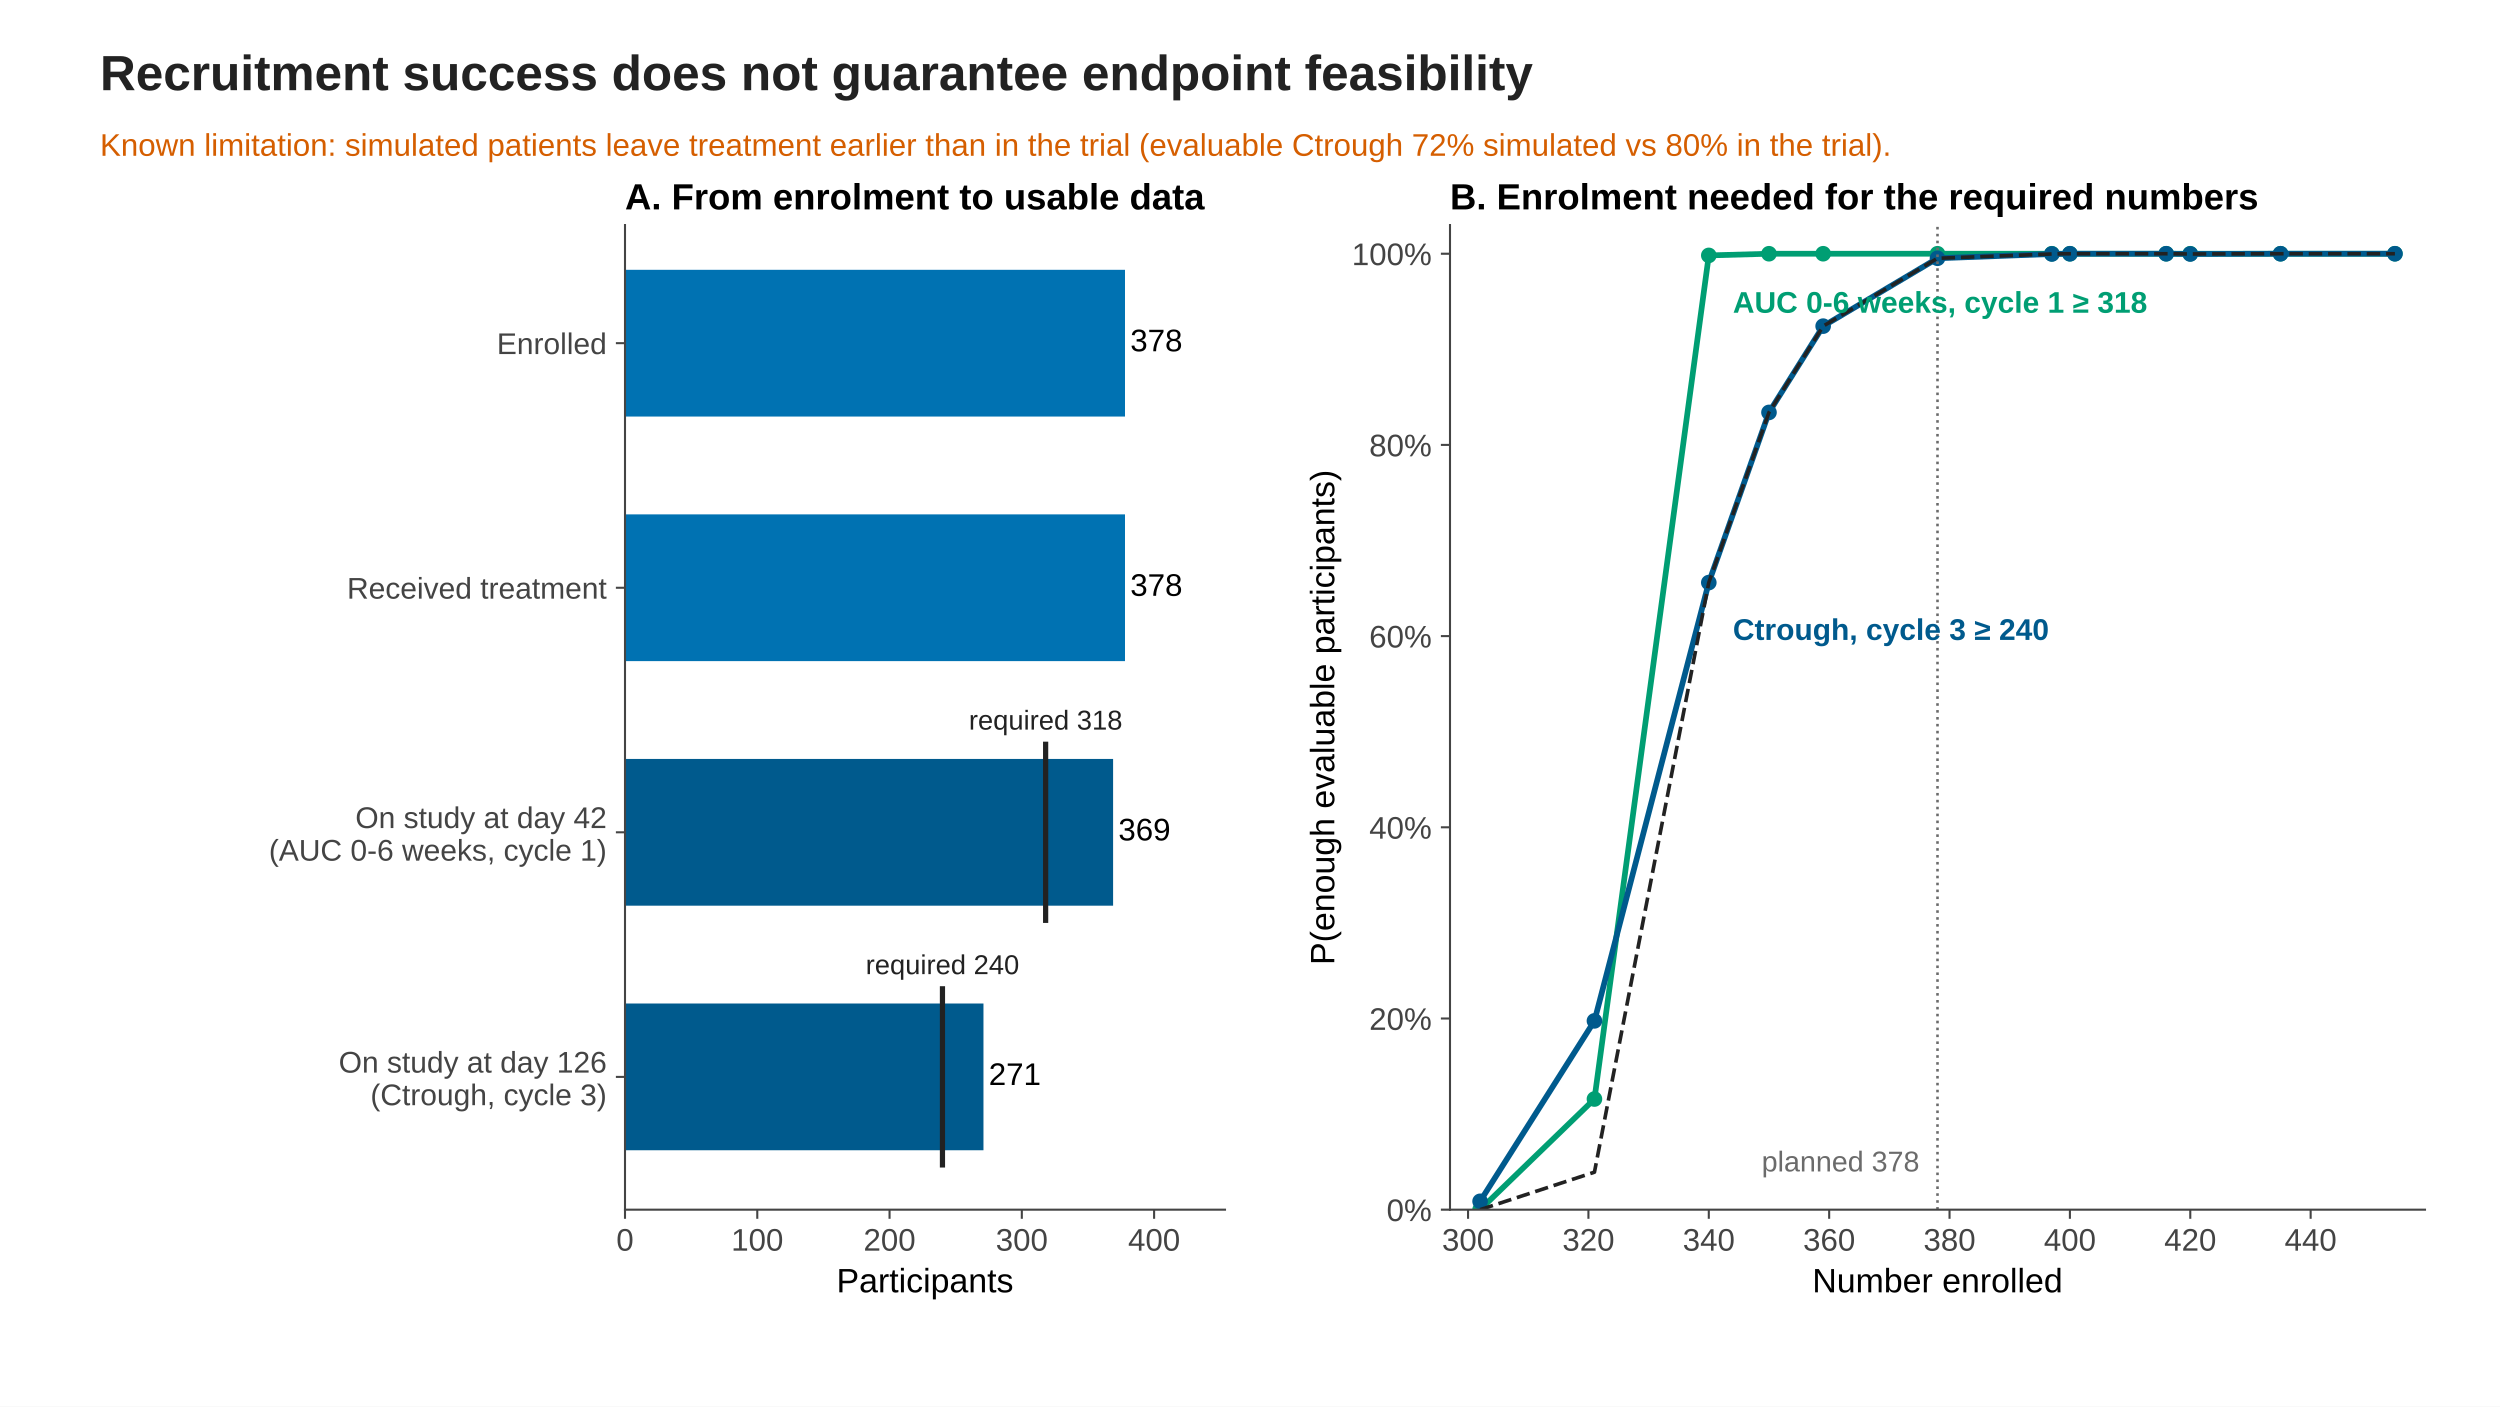
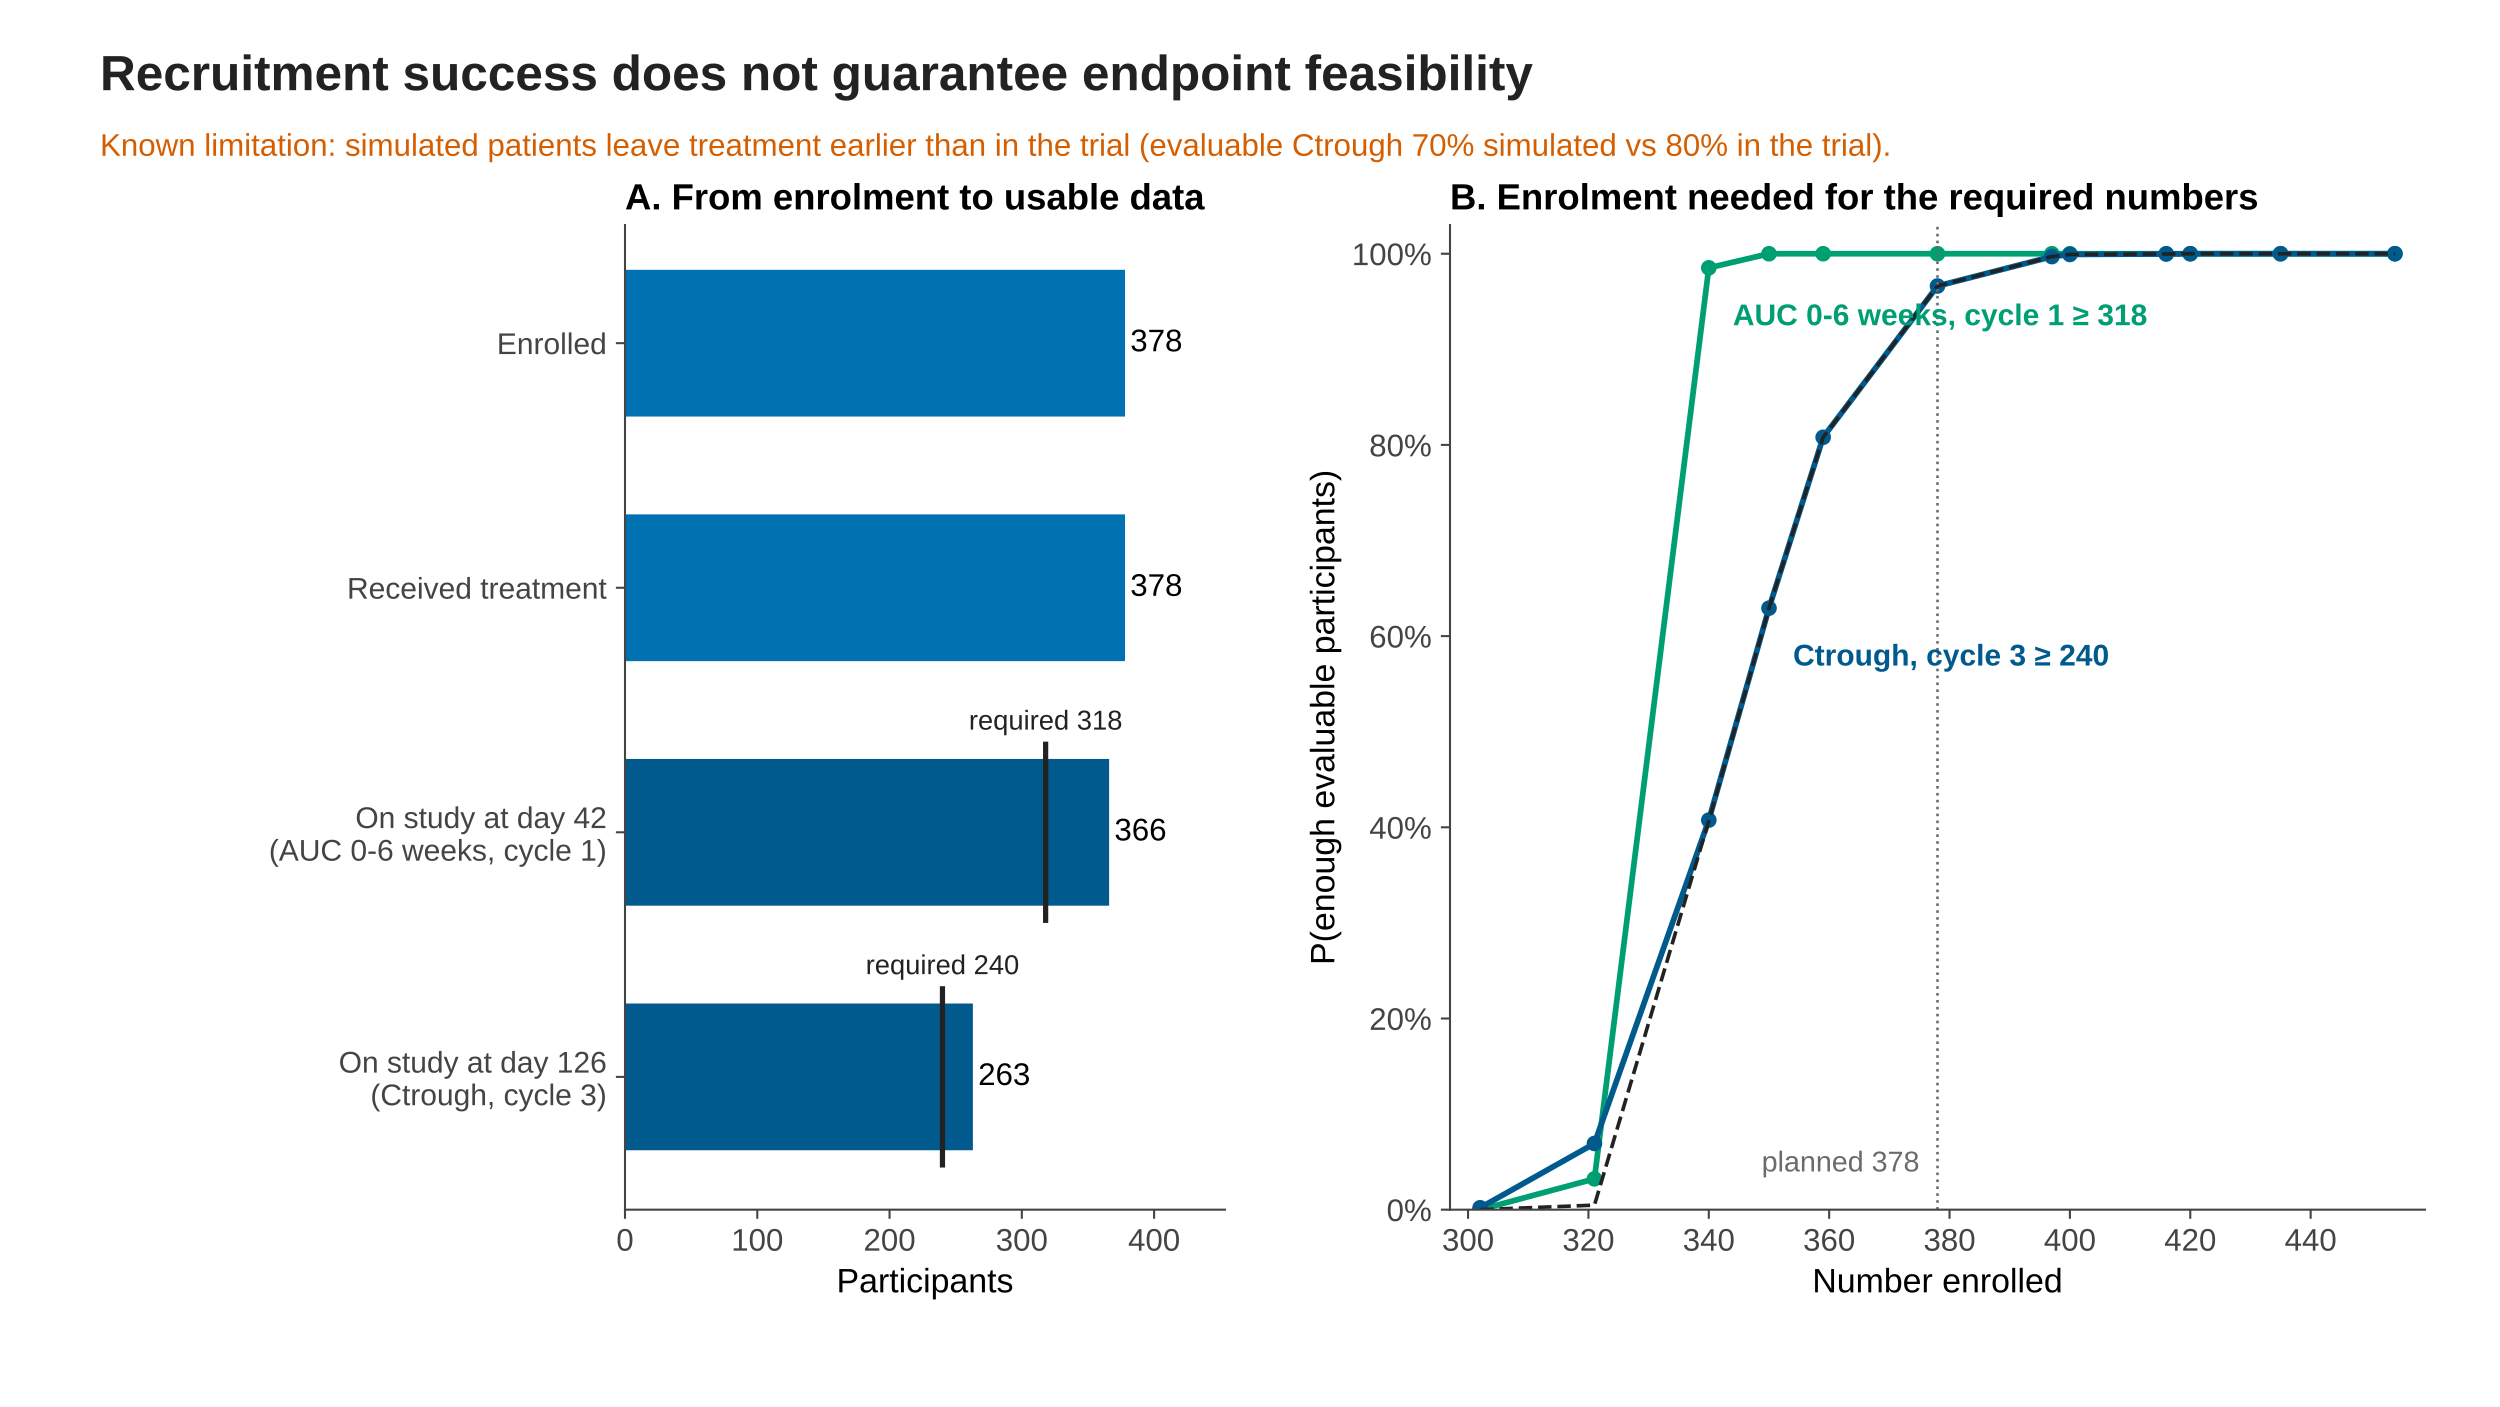
<svg xmlns="http://www.w3.org/2000/svg" xmlns:xlink="http://www.w3.org/1999/xlink" width="959.76pt" height="540pt" viewBox="0 0 959.76 540" version="1.1">
  <defs>
    <style type="text/css">*{stroke-linejoin: round; stroke-linecap: butt}</style>
  </defs>
  <g id="figure_1">
    <g id="patch_1">
      <path d="M 0 540  L 959.76 540  L 959.76 0  L 0 0  z " style="fill: #ffffff" />
    </g>
    <g id="axes_1">
      <g id="patch_2">
        <path d="M 239.94 464.4  L 470.282 464.4  L 470.282 86.4  L 239.94 86.4  z " style="fill: #ffffff" />
      </g>
      <g id="patch_3">
-         <path d="M 239.94 159.916  L 431.892 159.916  L 431.892 103.582  L 239.94 103.582  z " clip-path="url(#pf78d6e358f)" style="fill: #0072b2" />
+         <path d="M 239.94 159.916  L 431.892 159.916  L 431.892 103.582  L 239.94 103.582  z " clip-path="url(#p81a241fbed)" style="fill: #0072b2" />
      </g>
      <g id="patch_4">
-         <path d="M 239.94 253.805  L 431.892 253.805  L 431.892 197.472  L 239.94 197.472  z " clip-path="url(#pf78d6e358f)" style="fill: #0072b2" />
+         <path d="M 239.94 253.805  L 431.892 253.805  L 431.892 197.472  L 239.94 197.472  z " clip-path="url(#p81a241fbed)" style="fill: #0072b2" />
      </g>
      <g id="patch_5">
-         <path d="M 239.94 347.695  L 427.322 347.695  L 427.322 291.361  L 239.94 291.361  z " clip-path="url(#pf78d6e358f)" style="fill: #005a8d" />
+         <path d="M 239.94 347.695  L 425.798 347.695  L 425.798 291.361  L 239.94 291.361  z " clip-path="url(#p81a241fbed)" style="fill: #005a8d" />
      </g>
      <g id="patch_6">
-         <path d="M 239.94 441.585  L 377.556 441.585  L 377.556 385.251  L 239.94 385.251  z " clip-path="url(#pf78d6e358f)" style="fill: #005a8d" />
+         <path d="M 239.94 441.585  L 373.494 441.585  L 373.494 385.251  L 239.94 385.251  z " clip-path="url(#p81a241fbed)" style="fill: #005a8d" />
      </g>
      <g id="matplotlib.axis_1">
        <g id="xtick_1">
          <g id="line2d_1">
            <defs>
-               <path id="m093eab5a1e" d="M 0 0  L 0 3.5  " style="stroke: #444444; stroke-width: 0.8" />
+               <path id="m7eff8c102b" d="M 0 0  L 0 3.5  " style="stroke: #444444; stroke-width: 0.8" />
            </defs>
            <g>
-               <use xlink:href="#m093eab5a1e" x="239.94" y="464.4" style="fill: #444444; stroke: #444444; stroke-width: 0.8" />
+               <use xlink:href="#m7eff8c102b" x="239.94" y="464.4" style="fill: #444444; stroke: #444444; stroke-width: 0.8" />
            </g>
          </g>
          <g id="text_1">
            <text style="font-size: 12px; font-family: 'Arial'; text-anchor: middle; fill: #444444" x="239.94" y="480.136" transform="rotate(-0 239.94 480.1363)">0</text>
          </g>
        </g>
        <g id="xtick_2">
          <g id="line2d_2">
            <g>
-               <use xlink:href="#m093eab5a1e" x="290.721" y="464.4" style="fill: #444444; stroke: #444444; stroke-width: 0.8" />
+               <use xlink:href="#m7eff8c102b" x="290.721" y="464.4" style="fill: #444444; stroke: #444444; stroke-width: 0.8" />
            </g>
          </g>
          <g id="text_2">
            <text style="font-size: 12px; font-family: 'Arial'; text-anchor: middle; fill: #444444" x="290.721" y="480.136" transform="rotate(-0 290.721 480.1363)">100</text>
          </g>
        </g>
        <g id="xtick_3">
          <g id="line2d_3">
            <g>
-               <use xlink:href="#m093eab5a1e" x="341.502" y="464.4" style="fill: #444444; stroke: #444444; stroke-width: 0.8" />
+               <use xlink:href="#m7eff8c102b" x="341.502" y="464.4" style="fill: #444444; stroke: #444444; stroke-width: 0.8" />
            </g>
          </g>
          <g id="text_3">
            <text style="font-size: 12px; font-family: 'Arial'; text-anchor: middle; fill: #444444" x="341.502" y="480.136" transform="rotate(-0 341.5019 480.1363)">200</text>
          </g>
        </g>
        <g id="xtick_4">
          <g id="line2d_4">
            <g>
-               <use xlink:href="#m093eab5a1e" x="392.283" y="464.4" style="fill: #444444; stroke: #444444; stroke-width: 0.8" />
+               <use xlink:href="#m7eff8c102b" x="392.283" y="464.4" style="fill: #444444; stroke: #444444; stroke-width: 0.8" />
            </g>
          </g>
          <g id="text_4">
            <text style="font-size: 12px; font-family: 'Arial'; text-anchor: middle; fill: #444444" x="392.283" y="480.136" transform="rotate(-0 392.2829 480.1363)">300</text>
          </g>
        </g>
        <g id="xtick_5">
          <g id="line2d_5">
            <g>
-               <use xlink:href="#m093eab5a1e" x="443.064" y="464.4" style="fill: #444444; stroke: #444444; stroke-width: 0.8" />
+               <use xlink:href="#m7eff8c102b" x="443.064" y="464.4" style="fill: #444444; stroke: #444444; stroke-width: 0.8" />
            </g>
          </g>
          <g id="text_5">
            <text style="font-size: 12px; font-family: 'Arial'; text-anchor: middle; fill: #444444" x="443.064" y="480.136" transform="rotate(-0 443.0638 480.1363)">400</text>
          </g>
        </g>
        <g id="text_6">
          <text style="font-size: 13px; font-family: 'Arial'; text-anchor: middle" x="355.111" y="496.126" transform="rotate(-0 355.1112 496.1261)">Participants</text>
        </g>
      </g>
      <g id="matplotlib.axis_2">
        <g id="ytick_1">
          <g id="line2d_6">
            <defs>
-               <path id="m3fc8a2ce9f" d="M 0 0  L -3.5 0  " style="stroke: #444444; stroke-width: 0.8" />
+               <path id="m788243c87b" d="M 0 0  L -3.5 0  " style="stroke: #444444; stroke-width: 0.8" />
            </defs>
            <g>
-               <use xlink:href="#m3fc8a2ce9f" x="239.94" y="131.749" style="fill: #444444; stroke: #444444; stroke-width: 0.8" />
+               <use xlink:href="#m788243c87b" x="239.94" y="131.749" style="fill: #444444; stroke: #444444; stroke-width: 0.8" />
            </g>
          </g>
          <g id="text_7">
            <text style="font-size: 11.5px; font-family: 'Arial'; text-anchor: end; fill: #444444" x="232.94" y="135.935" transform="rotate(-0 232.94 135.9349)">Enrolled</text>
          </g>
        </g>
        <g id="ytick_2">
          <g id="line2d_7">
            <g>
-               <use xlink:href="#m3fc8a2ce9f" x="239.94" y="225.638" style="fill: #444444; stroke: #444444; stroke-width: 0.8" />
+               <use xlink:href="#m788243c87b" x="239.94" y="225.638" style="fill: #444444; stroke: #444444; stroke-width: 0.8" />
            </g>
          </g>
          <g id="text_8">
            <text style="font-size: 11.5px; font-family: 'Arial'; text-anchor: end; fill: #444444" x="232.94" y="229.825" transform="rotate(-0 232.94 229.8246)">Received treatment</text>
          </g>
        </g>
        <g id="ytick_3">
          <g id="line2d_8">
            <g>
-               <use xlink:href="#m3fc8a2ce9f" x="239.94" y="319.528" style="fill: #444444; stroke: #444444; stroke-width: 0.8" />
+               <use xlink:href="#m788243c87b" x="239.94" y="319.528" style="fill: #444444; stroke: #444444; stroke-width: 0.8" />
            </g>
          </g>
          <g id="text_9">
            <text style="font-size: 11.5px; font-family: 'Arial'; fill: #444444" transform="translate(136.4155 317.8903)">On study at day 42</text>
            <text style="font-size: 11.5px; font-family: 'Arial'; fill: #444444" transform="translate(103.2164 330.4068)">(AUC 0-6 weeks, cycle 1)</text>
          </g>
        </g>
        <g id="ytick_4">
          <g id="line2d_9">
            <g>
-               <use xlink:href="#m3fc8a2ce9f" x="239.94" y="413.418" style="fill: #444444; stroke: #444444; stroke-width: 0.8" />
+               <use xlink:href="#m788243c87b" x="239.94" y="413.418" style="fill: #444444; stroke: #444444; stroke-width: 0.8" />
            </g>
          </g>
          <g id="text_10">
            <text style="font-size: 11.5px; font-family: 'Arial'; fill: #444444" transform="translate(130.0204 411.78)">On study at day 126</text>
            <text style="font-size: 11.5px; font-family: 'Arial'; fill: #444444" transform="translate(142.1924 424.2966)">(Ctrough, cycle 3)</text>
          </g>
        </g>
      </g>
      <g id="line2d_10">
-         <path d="M 401.423 353.328  L 401.423 285.728  " clip-path="url(#pf78d6e358f)" style="fill: none; stroke: #222222; stroke-width: 2; stroke-linecap: square" />
+         <path d="M 401.423 353.328  L 401.423 285.728  " clip-path="url(#p81a241fbed)" style="fill: none; stroke: #222222; stroke-width: 2; stroke-linecap: square" />
      </g>
      <g id="line2d_11">
-         <path d="M 361.814 447.218  L 361.814 379.618  " clip-path="url(#pf78d6e358f)" style="fill: none; stroke: #222222; stroke-width: 2; stroke-linecap: square" />
+         <path d="M 361.814 447.218  L 361.814 379.618  " clip-path="url(#p81a241fbed)" style="fill: none; stroke: #222222; stroke-width: 2; stroke-linecap: square" />
      </g>
      <g id="patch_7">
        <path d="M 239.94 464.4  L 239.94 86.4  " style="fill: none; stroke: #444444; stroke-width: 0.8; stroke-linejoin: miter; stroke-linecap: square" />
      </g>
      <g id="patch_8">
        <path d="M 239.94 464.4  L 470.282 464.4  " style="fill: none; stroke: #444444; stroke-width: 0.8; stroke-linejoin: miter; stroke-linecap: square" />
      </g>
      <g id="text_11">
        <text style="font-size: 12px; font-family: 'Arial'; text-anchor: start" x="433.923" y="134.854" transform="rotate(-0 433.9232 134.8542)">378</text>
      </g>
      <g id="text_12">
        <text style="font-size: 12px; font-family: 'Arial'; text-anchor: start" x="433.923" y="228.744" transform="rotate(-0 433.9232 228.7439)">378</text>
      </g>
      <g id="text_13">
-         <text style="font-size: 12px; font-family: 'Arial'; text-anchor: start" x="429.353" y="322.634" transform="rotate(-0 429.353 322.6336)">369</text>
+         <text style="font-size: 12px; font-family: 'Arial'; text-anchor: start" x="427.83" y="322.634" transform="rotate(-0 427.8295 322.6336)">366</text>
      </g>
      <g id="text_14">
-         <text style="font-size: 12px; font-family: 'Arial'; text-anchor: start" x="379.588" y="416.523" transform="rotate(-0 379.5876 416.5234)">271</text>
+         <text style="font-size: 12px; font-family: 'Arial'; text-anchor: start" x="375.525" y="416.523" transform="rotate(-0 375.5251 416.5234)">263</text>
      </g>
      <g id="text_15">
        <text style="font-size: 10.5px; font-family: 'Arial'; text-anchor: middle; fill: #222222" x="401.423" y="280.094" transform="rotate(-0 401.4234 280.0945)">required 318</text>
      </g>
      <g id="text_16">
        <text style="font-size: 10.5px; font-family: 'Arial'; text-anchor: middle; fill: #222222" x="361.814" y="373.984" transform="rotate(-0 361.8143 373.9842)">required 240</text>
      </g>
      <g id="text_17">
        <text style="font-weight: 700; font-size: 14px; font-family: 'Arial'; text-anchor: start" x="239.94" y="80.4" transform="rotate(-0 239.94 80.4)">A. From enrolment to usable data</text>
      </g>
    </g>
    <g id="axes_2">
      <g id="patch_9">
        <path d="M 556.661 464.4  L 930.967 464.4  L 930.967 86.4  L 556.661 86.4  z " style="fill: #ffffff" />
      </g>
      <g id="matplotlib.axis_3">
        <g id="xtick_6">
          <g id="line2d_12">
            <g>
-               <use xlink:href="#m093eab5a1e" x="563.592" y="464.4" style="fill: #444444; stroke: #444444; stroke-width: 0.8" />
+               <use xlink:href="#m7eff8c102b" x="563.592" y="464.4" style="fill: #444444; stroke: #444444; stroke-width: 0.8" />
            </g>
          </g>
          <g id="text_18">
            <text style="font-size: 12px; font-family: 'Arial'; text-anchor: middle; fill: #444444" x="563.592" y="480.136" transform="rotate(-0 563.5924 480.1363)">300</text>
          </g>
        </g>
        <g id="xtick_7">
          <g id="line2d_13">
            <g>
-               <use xlink:href="#m093eab5a1e" x="609.803" y="464.4" style="fill: #444444; stroke: #444444; stroke-width: 0.8" />
+               <use xlink:href="#m7eff8c102b" x="609.803" y="464.4" style="fill: #444444; stroke: #444444; stroke-width: 0.8" />
            </g>
          </g>
          <g id="text_19">
            <text style="font-size: 12px; font-family: 'Arial'; text-anchor: middle; fill: #444444" x="609.803" y="480.136" transform="rotate(-0 609.8031 480.1363)">320</text>
          </g>
        </g>
        <g id="xtick_8">
          <g id="line2d_14">
            <g>
-               <use xlink:href="#m093eab5a1e" x="656.014" y="464.4" style="fill: #444444; stroke: #444444; stroke-width: 0.8" />
+               <use xlink:href="#m7eff8c102b" x="656.014" y="464.4" style="fill: #444444; stroke: #444444; stroke-width: 0.8" />
            </g>
          </g>
          <g id="text_20">
            <text style="font-size: 12px; font-family: 'Arial'; text-anchor: middle; fill: #444444" x="656.014" y="480.136" transform="rotate(-0 656.0137 480.1363)">340</text>
          </g>
        </g>
        <g id="xtick_9">
          <g id="line2d_15">
            <g>
-               <use xlink:href="#m093eab5a1e" x="702.224" y="464.4" style="fill: #444444; stroke: #444444; stroke-width: 0.8" />
+               <use xlink:href="#m7eff8c102b" x="702.224" y="464.4" style="fill: #444444; stroke: #444444; stroke-width: 0.8" />
            </g>
          </g>
          <g id="text_21">
            <text style="font-size: 12px; font-family: 'Arial'; text-anchor: middle; fill: #444444" x="702.224" y="480.136" transform="rotate(-0 702.2244 480.1363)">360</text>
          </g>
        </g>
        <g id="xtick_10">
          <g id="line2d_16">
            <g>
-               <use xlink:href="#m093eab5a1e" x="748.435" y="464.4" style="fill: #444444; stroke: #444444; stroke-width: 0.8" />
+               <use xlink:href="#m7eff8c102b" x="748.435" y="464.4" style="fill: #444444; stroke: #444444; stroke-width: 0.8" />
            </g>
          </g>
          <g id="text_22">
            <text style="font-size: 12px; font-family: 'Arial'; text-anchor: middle; fill: #444444" x="748.435" y="480.136" transform="rotate(-0 748.4351 480.1363)">380</text>
          </g>
        </g>
        <g id="xtick_11">
          <g id="line2d_17">
            <g>
-               <use xlink:href="#m093eab5a1e" x="794.646" y="464.4" style="fill: #444444; stroke: #444444; stroke-width: 0.8" />
+               <use xlink:href="#m7eff8c102b" x="794.646" y="464.4" style="fill: #444444; stroke: #444444; stroke-width: 0.8" />
            </g>
          </g>
          <g id="text_23">
            <text style="font-size: 12px; font-family: 'Arial'; text-anchor: middle; fill: #444444" x="794.646" y="480.136" transform="rotate(-0 794.6457 480.1363)">400</text>
          </g>
        </g>
        <g id="xtick_12">
          <g id="line2d_18">
            <g>
-               <use xlink:href="#m093eab5a1e" x="840.856" y="464.4" style="fill: #444444; stroke: #444444; stroke-width: 0.8" />
+               <use xlink:href="#m7eff8c102b" x="840.856" y="464.4" style="fill: #444444; stroke: #444444; stroke-width: 0.8" />
            </g>
          </g>
          <g id="text_24">
            <text style="font-size: 12px; font-family: 'Arial'; text-anchor: middle; fill: #444444" x="840.856" y="480.136" transform="rotate(-0 840.8564 480.1363)">420</text>
          </g>
        </g>
        <g id="xtick_13">
          <g id="line2d_19">
            <g>
-               <use xlink:href="#m093eab5a1e" x="887.067" y="464.4" style="fill: #444444; stroke: #444444; stroke-width: 0.8" />
+               <use xlink:href="#m7eff8c102b" x="887.067" y="464.4" style="fill: #444444; stroke: #444444; stroke-width: 0.8" />
            </g>
          </g>
          <g id="text_25">
            <text style="font-size: 12px; font-family: 'Arial'; text-anchor: middle; fill: #444444" x="887.067" y="480.136" transform="rotate(-0 887.0671 480.1363)">440</text>
          </g>
        </g>
        <g id="text_26">
          <text style="font-size: 13px; font-family: 'Arial'; text-anchor: middle" x="743.814" y="496.126" transform="rotate(-0 743.814 496.1261)">Number enrolled</text>
        </g>
      </g>
      <g id="matplotlib.axis_4">
        <g id="ytick_5">
          <g id="line2d_20">
            <g>
-               <use xlink:href="#m3fc8a2ce9f" x="556.661" y="464.4" style="fill: #444444; stroke: #444444; stroke-width: 0.8" />
+               <use xlink:href="#m788243c87b" x="556.661" y="464.4" style="fill: #444444; stroke: #444444; stroke-width: 0.8" />
            </g>
          </g>
          <g id="text_27">
            <text style="font-size: 12px; font-family: 'Arial'; text-anchor: end; fill: #444444" x="549.661" y="468.768" transform="rotate(-0 549.6608 468.7682)">0%</text>
          </g>
        </g>
        <g id="ytick_6">
          <g id="line2d_21">
            <g>
-               <use xlink:href="#m3fc8a2ce9f" x="556.661" y="391.002" style="fill: #444444; stroke: #444444; stroke-width: 0.8" />
+               <use xlink:href="#m788243c87b" x="556.661" y="391.002" style="fill: #444444; stroke: #444444; stroke-width: 0.8" />
            </g>
          </g>
          <g id="text_28">
            <text style="font-size: 12px; font-family: 'Arial'; text-anchor: end; fill: #444444" x="549.661" y="395.37" transform="rotate(-0 549.6608 395.3701)">20%</text>
          </g>
        </g>
        <g id="ytick_7">
          <g id="line2d_22">
            <g>
-               <use xlink:href="#m3fc8a2ce9f" x="556.661" y="317.604" style="fill: #444444; stroke: #444444; stroke-width: 0.8" />
+               <use xlink:href="#m788243c87b" x="556.661" y="317.604" style="fill: #444444; stroke: #444444; stroke-width: 0.8" />
            </g>
          </g>
          <g id="text_29">
            <text style="font-size: 12px; font-family: 'Arial'; text-anchor: end; fill: #444444" x="549.661" y="321.972" transform="rotate(-0 549.6608 321.972)">40%</text>
          </g>
        </g>
        <g id="ytick_8">
          <g id="line2d_23">
            <g>
-               <use xlink:href="#m3fc8a2ce9f" x="556.661" y="244.206" style="fill: #444444; stroke: #444444; stroke-width: 0.8" />
+               <use xlink:href="#m788243c87b" x="556.661" y="244.206" style="fill: #444444; stroke: #444444; stroke-width: 0.8" />
            </g>
          </g>
          <g id="text_30">
            <text style="font-size: 12px; font-family: 'Arial'; text-anchor: end; fill: #444444" x="549.661" y="248.574" transform="rotate(-0 549.6608 248.574)">60%</text>
          </g>
        </g>
        <g id="ytick_9">
          <g id="line2d_24">
            <g>
-               <use xlink:href="#m3fc8a2ce9f" x="556.661" y="170.808" style="fill: #444444; stroke: #444444; stroke-width: 0.8" />
+               <use xlink:href="#m788243c87b" x="556.661" y="170.808" style="fill: #444444; stroke: #444444; stroke-width: 0.8" />
            </g>
          </g>
          <g id="text_31">
            <text style="font-size: 12px; font-family: 'Arial'; text-anchor: end; fill: #444444" x="549.661" y="175.176" transform="rotate(-0 549.6608 175.1759)">80%</text>
          </g>
        </g>
        <g id="ytick_10">
          <g id="line2d_25">
            <g>
-               <use xlink:href="#m3fc8a2ce9f" x="556.661" y="97.41" style="fill: #444444; stroke: #444444; stroke-width: 0.8" />
+               <use xlink:href="#m788243c87b" x="556.661" y="97.41" style="fill: #444444; stroke: #444444; stroke-width: 0.8" />
            </g>
          </g>
          <g id="text_32">
            <text style="font-size: 12px; font-family: 'Arial'; text-anchor: end; fill: #444444" x="549.661" y="101.778" transform="rotate(-0 549.6608 101.7779)">100%</text>
          </g>
        </g>
        <g id="text_33">
          <text style="font-size: 13px; font-family: 'Arial'; text-anchor: middle" x="512.235" y="275.4" transform="rotate(-90 512.2347 275.4)">P(enough evaluable participants)</text>
        </g>
      </g>
      <g id="line2d_26">
-         <path d="M 568.213 464.4  L 612.114 421.921  L 656.014 98.052  L 679.119 97.41  L 699.914 97.41  L 743.814 97.41  L 787.714 97.41  L 794.646 97.41  L 831.614 97.41  L 840.856 97.41  L 875.514 97.41  L 919.415 97.41  " clip-path="url(#p56911803e5)" style="fill: none; stroke: #009e73; stroke-width: 2.2; stroke-linecap: square" />
+         <path d="M 568.213 464.4  L 612.114 452.565  L 656.014 102.823  L 679.119 97.41  L 699.914 97.41  L 743.814 97.41  L 787.714 97.41  L 794.646 97.41  L 831.614 97.41  L 840.856 97.41  L 875.514 97.41  L 919.415 97.41  " clip-path="url(#peeccc08959)" style="fill: none; stroke: #009e73; stroke-width: 2.2; stroke-linecap: square" />
        <defs>
-           <path id="m83e90d283c" d="M 0 2.5  C 0.663 2.5 1.299 2.237 1.768 1.768  C 2.237 1.299 2.5 0.663 2.5 0  C 2.5 -0.663 2.237 -1.299 1.768 -1.768  C 1.299 -2.237 0.663 -2.5 0 -2.5  C -0.663 -2.5 -1.299 -2.237 -1.768 -1.768  C -2.237 -1.299 -2.5 -0.663 -2.5 0  C -2.5 0.663 -2.237 1.299 -1.768 1.768  C -1.299 2.237 -0.663 2.5 0 2.5  z " style="stroke: #009e73" />
+           <path id="me4dcfd89d5" d="M 0 2.5  C 0.663 2.5 1.299 2.237 1.768 1.768  C 2.237 1.299 2.5 0.663 2.5 0  C 2.5 -0.663 2.237 -1.299 1.768 -1.768  C 1.299 -2.237 0.663 -2.5 0 -2.5  C -0.663 -2.5 -1.299 -2.237 -1.768 -1.768  C -2.237 -1.299 -2.5 -0.663 -2.5 0  C -2.5 0.663 -2.237 1.299 -1.768 1.768  C -1.299 2.237 -0.663 2.5 0 2.5  z " style="stroke: #009e73" />
        </defs>
-         <g clip-path="url(#p56911803e5)">
-           <use xlink:href="#m83e90d283c" x="568.213" y="464.4" style="fill: #009e73; stroke: #009e73" />
-           <use xlink:href="#m83e90d283c" x="612.114" y="421.921" style="fill: #009e73; stroke: #009e73" />
-           <use xlink:href="#m83e90d283c" x="656.014" y="98.052" style="fill: #009e73; stroke: #009e73" />
-           <use xlink:href="#m83e90d283c" x="679.119" y="97.41" style="fill: #009e73; stroke: #009e73" />
-           <use xlink:href="#m83e90d283c" x="699.914" y="97.41" style="fill: #009e73; stroke: #009e73" />
-           <use xlink:href="#m83e90d283c" x="743.814" y="97.41" style="fill: #009e73; stroke: #009e73" />
-           <use xlink:href="#m83e90d283c" x="787.714" y="97.41" style="fill: #009e73; stroke: #009e73" />
-           <use xlink:href="#m83e90d283c" x="794.646" y="97.41" style="fill: #009e73; stroke: #009e73" />
-           <use xlink:href="#m83e90d283c" x="831.614" y="97.41" style="fill: #009e73; stroke: #009e73" />
-           <use xlink:href="#m83e90d283c" x="840.856" y="97.41" style="fill: #009e73; stroke: #009e73" />
-           <use xlink:href="#m83e90d283c" x="875.514" y="97.41" style="fill: #009e73; stroke: #009e73" />
-           <use xlink:href="#m83e90d283c" x="919.415" y="97.41" style="fill: #009e73; stroke: #009e73" />
+         <g clip-path="url(#peeccc08959)">
+           <use xlink:href="#me4dcfd89d5" x="568.213" y="464.4" style="fill: #009e73; stroke: #009e73" />
+           <use xlink:href="#me4dcfd89d5" x="612.114" y="452.565" style="fill: #009e73; stroke: #009e73" />
+           <use xlink:href="#me4dcfd89d5" x="656.014" y="102.823" style="fill: #009e73; stroke: #009e73" />
+           <use xlink:href="#me4dcfd89d5" x="679.119" y="97.41" style="fill: #009e73; stroke: #009e73" />
+           <use xlink:href="#me4dcfd89d5" x="699.914" y="97.41" style="fill: #009e73; stroke: #009e73" />
+           <use xlink:href="#me4dcfd89d5" x="743.814" y="97.41" style="fill: #009e73; stroke: #009e73" />
+           <use xlink:href="#me4dcfd89d5" x="787.714" y="97.41" style="fill: #009e73; stroke: #009e73" />
+           <use xlink:href="#me4dcfd89d5" x="794.646" y="97.41" style="fill: #009e73; stroke: #009e73" />
+           <use xlink:href="#me4dcfd89d5" x="831.614" y="97.41" style="fill: #009e73; stroke: #009e73" />
+           <use xlink:href="#me4dcfd89d5" x="840.856" y="97.41" style="fill: #009e73; stroke: #009e73" />
+           <use xlink:href="#me4dcfd89d5" x="875.514" y="97.41" style="fill: #009e73; stroke: #009e73" />
+           <use xlink:href="#me4dcfd89d5" x="919.415" y="97.41" style="fill: #009e73; stroke: #009e73" />
        </g>
      </g>
      <g id="line2d_27">
-         <path d="M 568.213 461.189  L 612.114 391.919  L 656.014 223.654  L 679.119 158.33  L 699.914 125.209  L 743.814 99.153  L 787.714 97.501  L 794.646 97.41  L 831.614 97.41  L 840.856 97.501  L 875.514 97.41  L 919.415 97.41  " clip-path="url(#p56911803e5)" style="fill: none; stroke: #005a8d; stroke-width: 2.2; stroke-linecap: square" />
+         <path d="M 568.213 463.666  L 612.114 438.986  L 656.014 314.851  L 679.119 233.471  L 699.914 167.872  L 743.814 109.796  L 787.714 98.511  L 794.646 97.685  L 831.614 97.501  L 840.856 97.41  L 875.514 97.41  L 919.415 97.41  " clip-path="url(#peeccc08959)" style="fill: none; stroke: #005a8d; stroke-width: 2.2; stroke-linecap: square" />
        <defs>
-           <path id="mc123349a5d" d="M 0 2.5  C 0.663 2.5 1.299 2.237 1.768 1.768  C 2.237 1.299 2.5 0.663 2.5 0  C 2.5 -0.663 2.237 -1.299 1.768 -1.768  C 1.299 -2.237 0.663 -2.5 0 -2.5  C -0.663 -2.5 -1.299 -2.237 -1.768 -1.768  C -2.237 -1.299 -2.5 -0.663 -2.5 0  C -2.5 0.663 -2.237 1.299 -1.768 1.768  C -1.299 2.237 -0.663 2.5 0 2.5  z " style="stroke: #005a8d" />
+           <path id="m5912809649" d="M 0 2.5  C 0.663 2.5 1.299 2.237 1.768 1.768  C 2.237 1.299 2.5 0.663 2.5 0  C 2.5 -0.663 2.237 -1.299 1.768 -1.768  C 1.299 -2.237 0.663 -2.5 0 -2.5  C -0.663 -2.5 -1.299 -2.237 -1.768 -1.768  C -2.237 -1.299 -2.5 -0.663 -2.5 0  C -2.5 0.663 -2.237 1.299 -1.768 1.768  C -1.299 2.237 -0.663 2.5 0 2.5  z " style="stroke: #005a8d" />
        </defs>
-         <g clip-path="url(#p56911803e5)">
-           <use xlink:href="#mc123349a5d" x="568.213" y="461.189" style="fill: #005a8d; stroke: #005a8d" />
-           <use xlink:href="#mc123349a5d" x="612.114" y="391.919" style="fill: #005a8d; stroke: #005a8d" />
-           <use xlink:href="#mc123349a5d" x="656.014" y="223.654" style="fill: #005a8d; stroke: #005a8d" />
-           <use xlink:href="#mc123349a5d" x="679.119" y="158.33" style="fill: #005a8d; stroke: #005a8d" />
-           <use xlink:href="#mc123349a5d" x="699.914" y="125.209" style="fill: #005a8d; stroke: #005a8d" />
-           <use xlink:href="#mc123349a5d" x="743.814" y="99.153" style="fill: #005a8d; stroke: #005a8d" />
-           <use xlink:href="#mc123349a5d" x="787.714" y="97.501" style="fill: #005a8d; stroke: #005a8d" />
-           <use xlink:href="#mc123349a5d" x="794.646" y="97.41" style="fill: #005a8d; stroke: #005a8d" />
-           <use xlink:href="#mc123349a5d" x="831.614" y="97.41" style="fill: #005a8d; stroke: #005a8d" />
-           <use xlink:href="#mc123349a5d" x="840.856" y="97.501" style="fill: #005a8d; stroke: #005a8d" />
-           <use xlink:href="#mc123349a5d" x="875.514" y="97.41" style="fill: #005a8d; stroke: #005a8d" />
-           <use xlink:href="#mc123349a5d" x="919.415" y="97.41" style="fill: #005a8d; stroke: #005a8d" />
+         <g clip-path="url(#peeccc08959)">
+           <use xlink:href="#m5912809649" x="568.213" y="463.666" style="fill: #005a8d; stroke: #005a8d" />
+           <use xlink:href="#m5912809649" x="612.114" y="438.986" style="fill: #005a8d; stroke: #005a8d" />
+           <use xlink:href="#m5912809649" x="656.014" y="314.851" style="fill: #005a8d; stroke: #005a8d" />
+           <use xlink:href="#m5912809649" x="679.119" y="233.471" style="fill: #005a8d; stroke: #005a8d" />
+           <use xlink:href="#m5912809649" x="699.914" y="167.872" style="fill: #005a8d; stroke: #005a8d" />
+           <use xlink:href="#m5912809649" x="743.814" y="109.796" style="fill: #005a8d; stroke: #005a8d" />
+           <use xlink:href="#m5912809649" x="787.714" y="98.511" style="fill: #005a8d; stroke: #005a8d" />
+           <use xlink:href="#m5912809649" x="794.646" y="97.685" style="fill: #005a8d; stroke: #005a8d" />
+           <use xlink:href="#m5912809649" x="831.614" y="97.501" style="fill: #005a8d; stroke: #005a8d" />
+           <use xlink:href="#m5912809649" x="840.856" y="97.41" style="fill: #005a8d; stroke: #005a8d" />
+           <use xlink:href="#m5912809649" x="875.514" y="97.41" style="fill: #005a8d; stroke: #005a8d" />
+           <use xlink:href="#m5912809649" x="919.415" y="97.41" style="fill: #005a8d; stroke: #005a8d" />
        </g>
      </g>
      <g id="line2d_28">
-         <path d="M 568.213 464.4  L 612.114 449.996  L 656.014 223.654  L 679.119 158.33  L 699.914 125.209  L 743.814 99.153  L 787.714 97.501  L 794.646 97.41  L 831.614 97.41  L 840.856 97.501  L 875.514 97.41  L 919.415 97.41  " clip-path="url(#p56911803e5)" style="fill: none; stroke-dasharray: 5.18,2.24; stroke-dashoffset: 0; stroke: #222222; stroke-width: 1.4" />
+         <path d="M 568.213 464.4  L 612.114 462.657  L 656.014 315.127  L 679.119 233.471  L 699.914 167.872  L 743.814 109.796  L 787.714 98.511  L 794.646 97.685  L 831.614 97.501  L 840.856 97.41  L 875.514 97.41  L 919.415 97.41  " clip-path="url(#peeccc08959)" style="fill: none; stroke-dasharray: 5.18,2.24; stroke-dashoffset: 0; stroke: #222222; stroke-width: 1.4" />
      </g>
      <g id="line2d_29">
-         <path d="M 743.814 464.4  L 743.814 86.4  " clip-path="url(#p56911803e5)" style="fill: none; stroke-dasharray: 1,1.65; stroke-dashoffset: 0; stroke: #6b6b6b" />
+         <path d="M 743.814 464.4  L 743.814 86.4  " clip-path="url(#peeccc08959)" style="fill: none; stroke-dasharray: 1,1.65; stroke-dashoffset: 0; stroke: #6b6b6b" />
      </g>
      <g id="patch_10">
        <path d="M 556.661 464.4  L 556.661 86.4  " style="fill: none; stroke: #444444; stroke-width: 0.8; stroke-linejoin: miter; stroke-linecap: square" />
      </g>
      <g id="patch_11">
        <path d="M 556.661 464.4  L 930.967 464.4  " style="fill: none; stroke: #444444; stroke-width: 0.8; stroke-linejoin: miter; stroke-linecap: square" />
      </g>
      <g id="text_34">
-         <text style="font-weight: 700; font-size: 11.5px; font-family: 'Arial'; text-anchor: start; fill: #009e73" x="665.256" y="120.071" transform="rotate(-0 665.2559 120.0714)">AUC 0-6 weeks, cycle 1 ≥ 318</text>
+         <text style="font-weight: 700; font-size: 11.5px; font-family: 'Arial'; text-anchor: start; fill: #009e73" x="665.256" y="124.842" transform="rotate(-0 665.2559 124.8422)">AUC 0-6 weeks, cycle 1 ≥ 318</text>
      </g>
      <g id="text_35">
-         <text style="font-weight: 700; font-size: 11.5px; font-family: 'Arial'; text-anchor: start; fill: #005a8d" x="665.256" y="245.674" transform="rotate(-0 665.2559 245.6738)">Ctrough, cycle 3 ≥ 240</text>
+         <text style="font-weight: 700; font-size: 11.5px; font-family: 'Arial'; text-anchor: start; fill: #005a8d" x="688.361" y="255.491" transform="rotate(-0 688.3612 255.4908)">Ctrough, cycle 3 ≥ 240</text>
      </g>
      <g id="text_36">
        <text style="font-size: 11px; font-family: 'Arial'; text-anchor: end; fill: #6b6b6b" x="736.882" y="449.72" transform="rotate(-0 736.8824 449.7204)">planned 378</text>
      </g>
      <g id="text_37">
        <text style="font-weight: 700; font-size: 14px; font-family: 'Arial'; text-anchor: start" x="556.661" y="80.4" transform="rotate(-0 556.6608 80.4)">B. Enrolment needed for the required numbers</text>
      </g>
    </g>
    <g id="text_38">
      <text style="font-weight: 700; font-size: 19px; font-family: 'Arial'; text-anchor: start; fill: #222222" x="38.39" y="34.617" transform="rotate(-0 38.3904 34.61681)">Recruitment success does not guarantee endpoint feasibility</text>
    </g>
    <g id="text_39">
-       <text style="font-size: 12px; font-family: 'Arial'; text-anchor: start; fill: #d55e00" x="38.39" y="59.805" transform="rotate(-0 38.3904 59.80535)">Known limitation: simulated patients leave treatment earlier than in the trial (evaluable Ctrough 72% simulated vs 80% in the trial).</text>
+       <text style="font-size: 12px; font-family: 'Arial'; text-anchor: start; fill: #d55e00" x="38.39" y="59.805" transform="rotate(-0 38.3904 59.80535)">Known limitation: simulated patients leave treatment earlier than in the trial (evaluable Ctrough 70% simulated vs 80% in the trial).</text>
    </g>
  </g>
  <defs>
-     <clipPath id="pf78d6e358f">
+     <clipPath id="p81a241fbed">
      <rect x="239.94" y="86.4" width="230.342" height="378" />
    </clipPath>
-     <clipPath id="p56911803e5">
+     <clipPath id="peeccc08959">
      <rect x="556.661" y="86.4" width="374.306" height="378" />
    </clipPath>
  </defs>
</svg>
